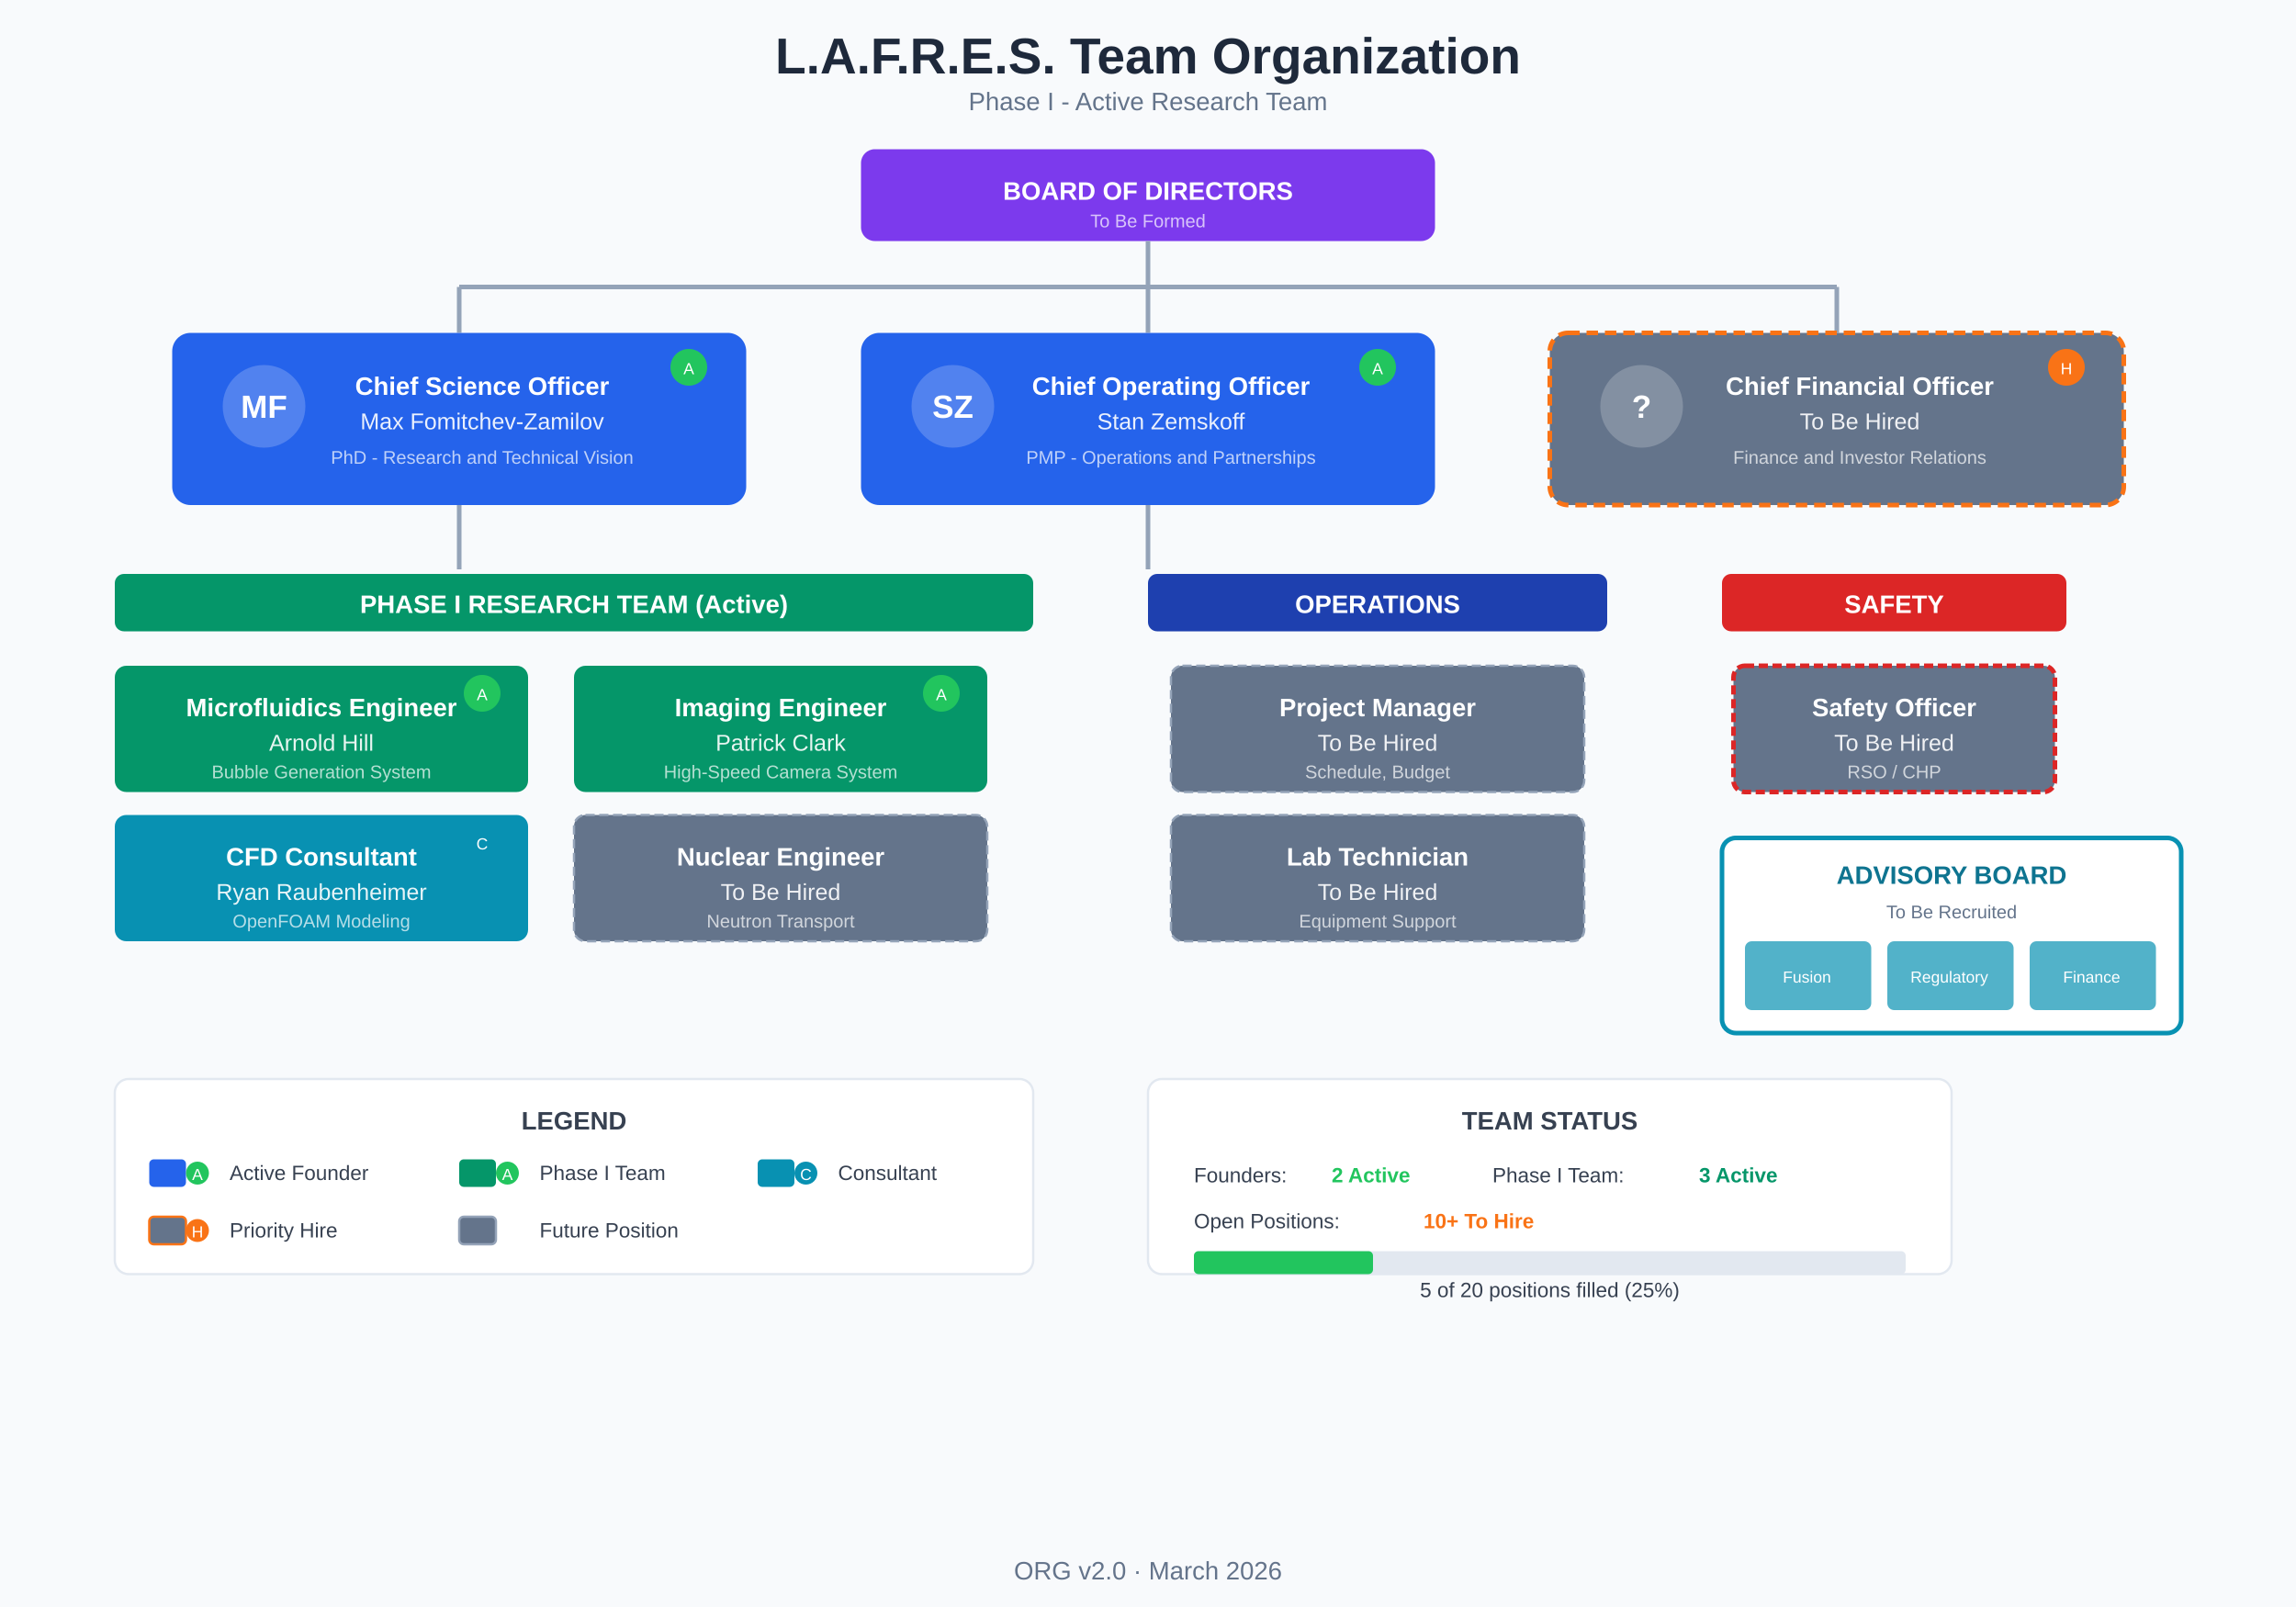
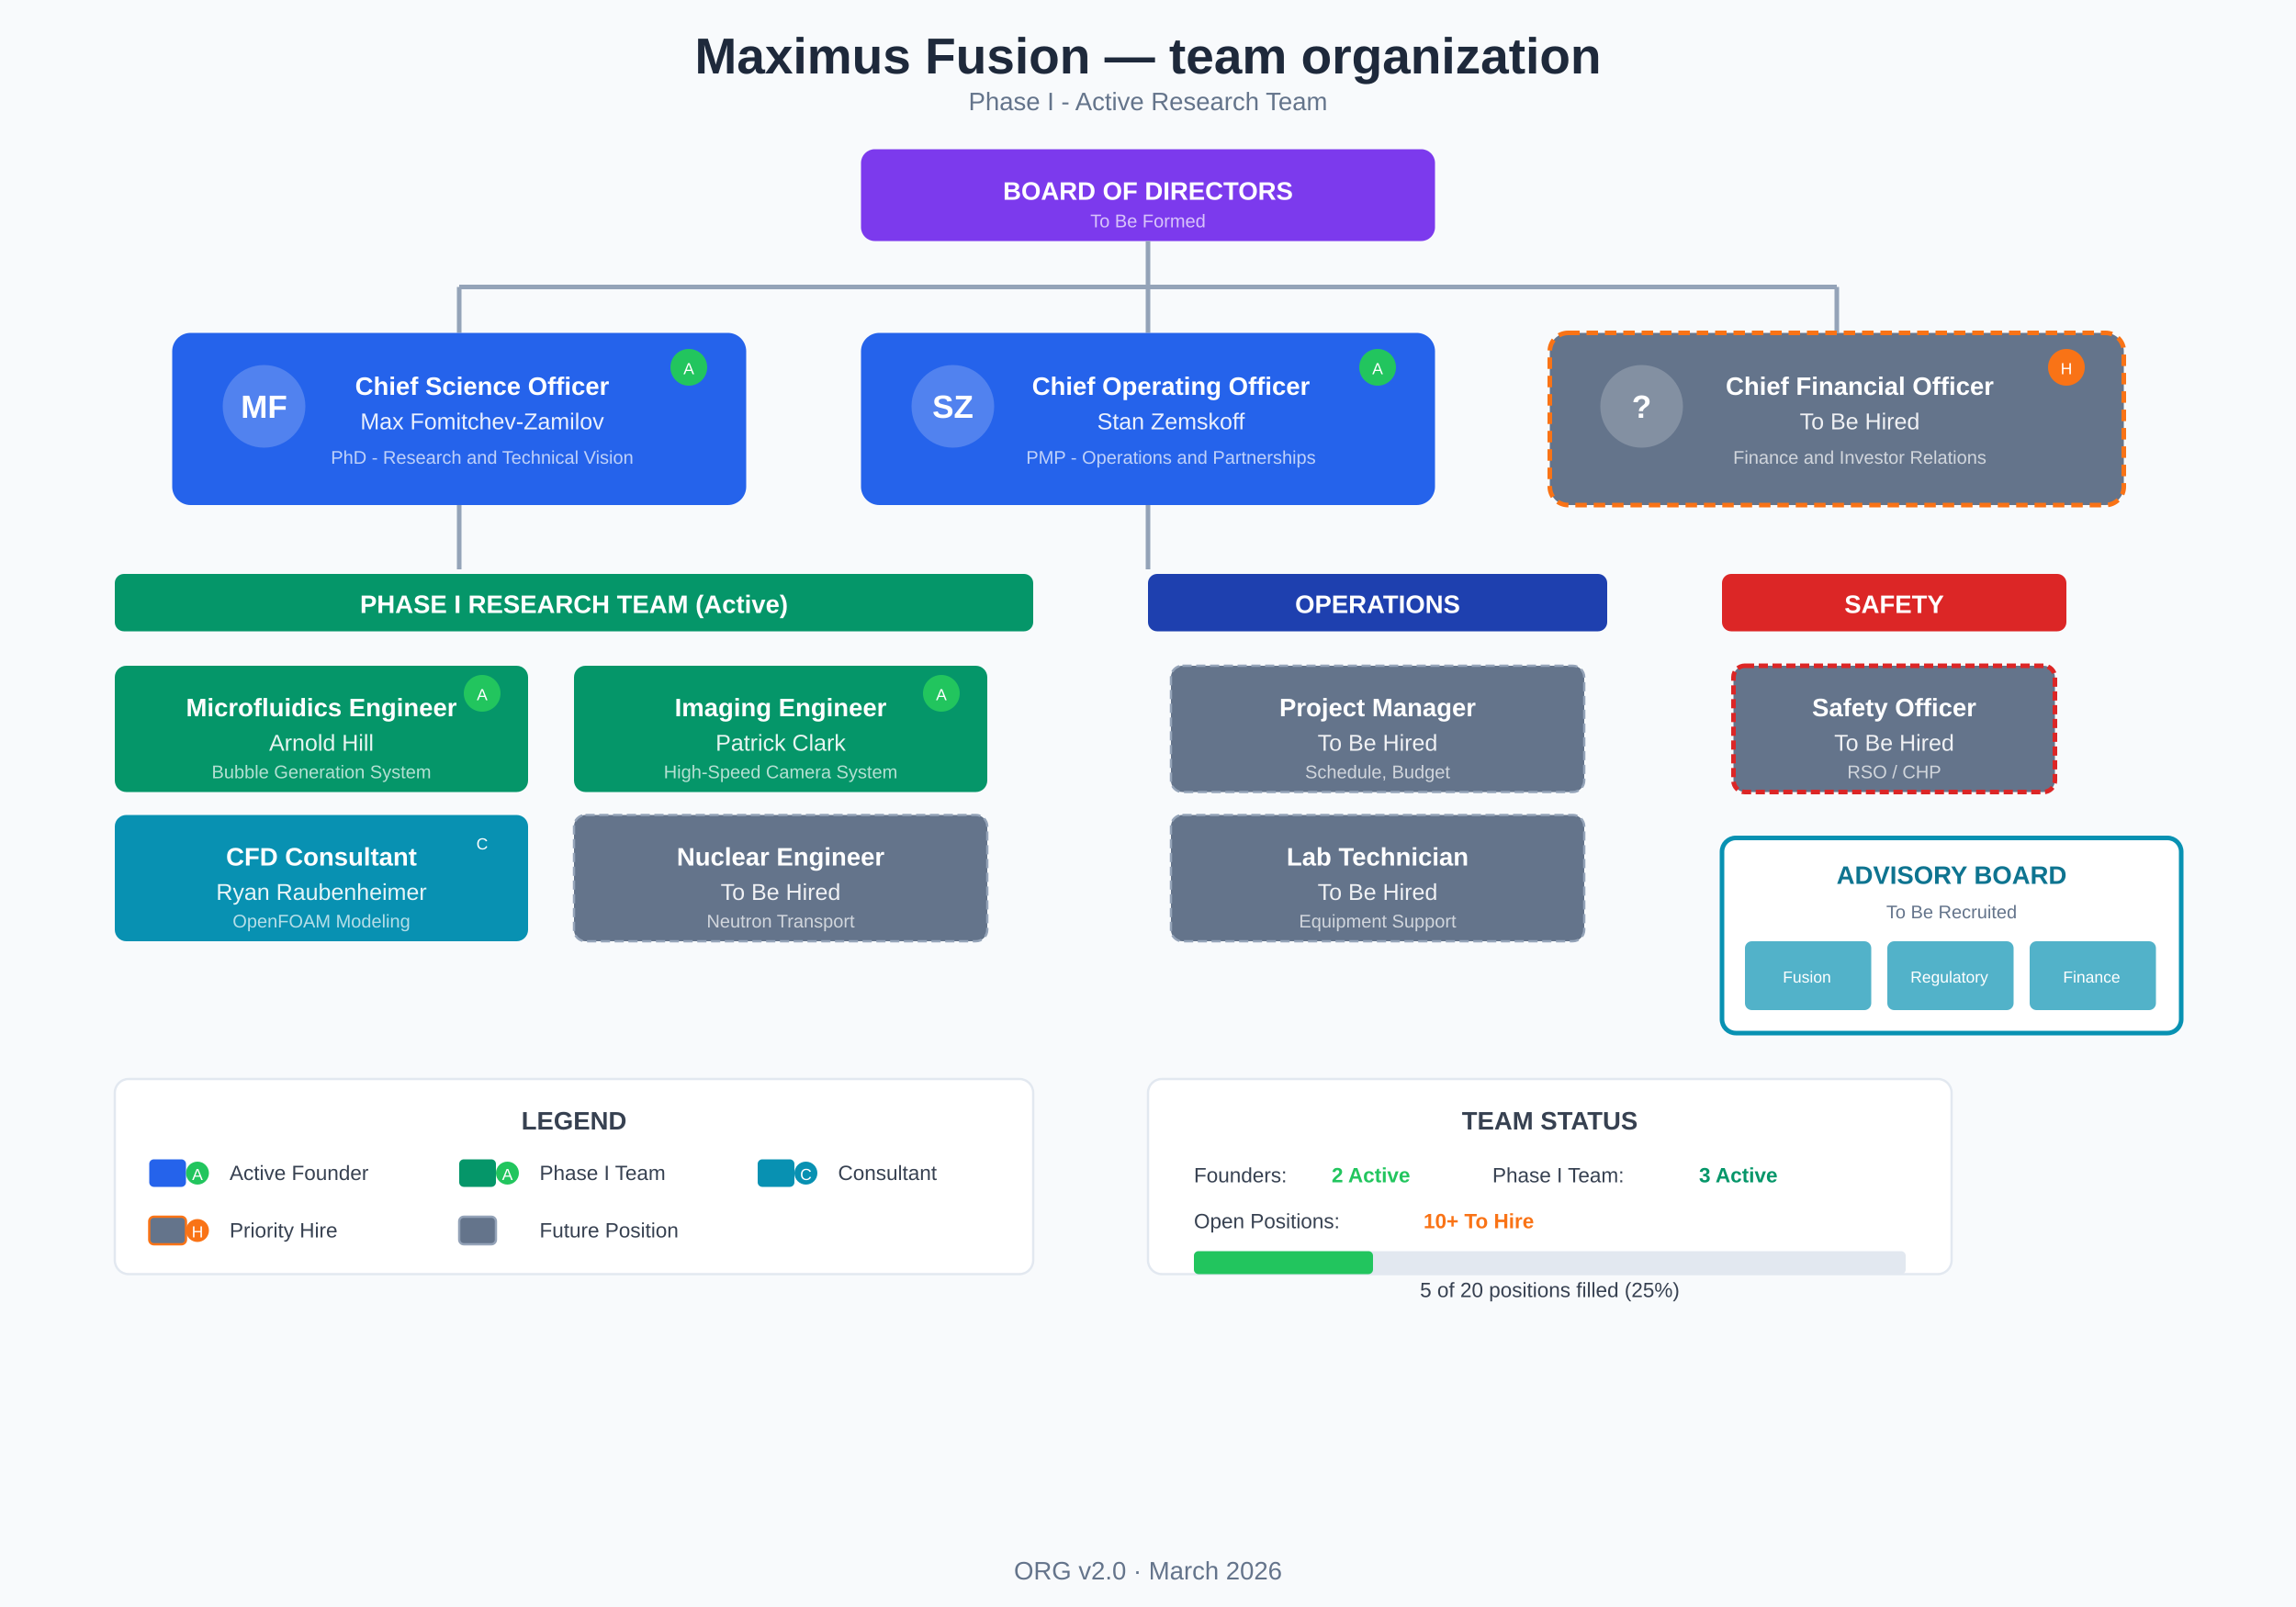
<svg xmlns="http://www.w3.org/2000/svg" width="1000" height="700" viewBox="0 0 1000 700">
  <style>
    .title { font: bold 22px Arial, sans-serif; fill: #1e293b; }
    .subtitle { font: 11px Arial, sans-serif; fill: #64748b; }
    .dept-label { font: bold 11px Arial, sans-serif; fill: white; }
    .box-title { font: bold 11px Arial, sans-serif; fill: white; }
    .box-name { font: 10px Arial, sans-serif; fill: rgba(255,255,255,0.9); }
    .box-detail { font: 8px Arial, sans-serif; fill: rgba(255,255,255,0.7); }
    .legend-text { font: 9px Arial, sans-serif; fill: #374151; }
    .initials { font: bold 14px Arial, sans-serif; fill: white; }
    .small-text { font: 7px Arial, sans-serif; fill: white; }
    .connector { stroke: #94a3b8; stroke-width: 2; fill: none; }
  </style>
  <rect width="1000" height="700" fill="#f8fafc" />
-   <text x="500" y="32" text-anchor="middle" class="title">L.A.F.R.E.S. Team Organization</text>
+   <text x="500" y="32" text-anchor="middle" class="title">Maximus Fusion — team organization</text>
  <text x="500" y="48" text-anchor="middle" class="subtitle">Phase I - Active Research Team</text>
  <rect x="375" y="65" width="250" height="40" rx="6" fill="#7c3aed" />
  <text x="500" y="87" text-anchor="middle" class="dept-label">BOARD OF DIRECTORS</text>
  <text x="500" y="99" text-anchor="middle" class="box-detail">To Be Formed</text>
  <path d="M500 105 L500 125 M200 125 L800 125" class="connector" />
  <path d="M200 125 L200 145" class="connector" />
  <path d="M500 125 L500 145" class="connector" />
  <path d="M800 125 L800 145" class="connector" />
  <rect x="75" y="145" width="250" height="75" rx="8" fill="#2563eb" />
  <circle cx="115" cy="177" r="18" fill="rgba(255,255,255,0.2)" />
  <text x="115" y="182" text-anchor="middle" class="initials">MF</text>
  <text x="210" y="172" text-anchor="middle" class="box-title">Chief Science Officer</text>
  <text x="210" y="187" text-anchor="middle" class="box-name">Max Fomitchev-Zamilov</text>
  <text x="210" y="202" text-anchor="middle" class="box-detail">PhD - Research and Technical Vision</text>
  <circle cx="300" cy="160" r="8" fill="#22c55e" />
  <text x="300" y="163" text-anchor="middle" class="small-text">A</text>
  <rect x="375" y="145" width="250" height="75" rx="8" fill="#2563eb" />
  <circle cx="415" cy="177" r="18" fill="rgba(255,255,255,0.2)" />
  <text x="415" y="182" text-anchor="middle" class="initials">SZ</text>
  <text x="510" y="172" text-anchor="middle" class="box-title">Chief Operating Officer</text>
  <text x="510" y="187" text-anchor="middle" class="box-name">Stan Zemskoff</text>
  <text x="510" y="202" text-anchor="middle" class="box-detail">PMP - Operations and Partnerships</text>
  <circle cx="600" cy="160" r="8" fill="#22c55e" />
  <text x="600" y="163" text-anchor="middle" class="small-text">A</text>
  <rect x="675" y="145" width="250" height="75" rx="8" fill="#64748b" stroke="#f97316" stroke-width="2" stroke-dasharray="5,3" />
  <circle cx="715" cy="177" r="18" fill="rgba(255,255,255,0.2)" />
  <text x="715" y="182" text-anchor="middle" class="initials">?</text>
  <text x="810" y="172" text-anchor="middle" class="box-title">Chief Financial Officer</text>
  <text x="810" y="187" text-anchor="middle" class="box-name">To Be Hired</text>
  <text x="810" y="202" text-anchor="middle" class="box-detail">Finance and Investor Relations</text>
  <circle cx="900" cy="160" r="8" fill="#f97316" />
  <text x="900" y="163" text-anchor="middle" class="small-text">H</text>
  <path d="M200 220 L200 248" class="connector" />
  <path d="M500 220 L500 248" class="connector" />
  <rect x="50" y="250" width="400" height="25" rx="4" fill="#059669" />
  <text x="250" y="267" text-anchor="middle" class="dept-label">PHASE I RESEARCH TEAM (Active)</text>
  <rect x="500" y="250" width="200" height="25" rx="4" fill="#1e40af" />
  <text x="600" y="267" text-anchor="middle" class="dept-label">OPERATIONS</text>
  <rect x="750" y="250" width="150" height="25" rx="4" fill="#dc2626" />
  <text x="825" y="267" text-anchor="middle" class="dept-label">SAFETY</text>
  <rect x="50" y="290" width="180" height="55" rx="5" fill="#059669" />
  <text x="140" y="312" text-anchor="middle" class="box-title">Microfluidics Engineer</text>
  <text x="140" y="327" text-anchor="middle" class="box-name">Arnold Hill</text>
  <text x="140" y="339" text-anchor="middle" class="box-detail">Bubble Generation System</text>
  <circle cx="210" cy="302" r="8" fill="#22c55e" />
  <text x="210" y="305" text-anchor="middle" class="small-text">A</text>
  <rect x="250" y="290" width="180" height="55" rx="5" fill="#059669" />
  <text x="340" y="312" text-anchor="middle" class="box-title">Imaging Engineer</text>
  <text x="340" y="327" text-anchor="middle" class="box-name">Patrick Clark</text>
  <text x="340" y="339" text-anchor="middle" class="box-detail">High-Speed Camera System</text>
  <circle cx="410" cy="302" r="8" fill="#22c55e" />
  <text x="410" y="305" text-anchor="middle" class="small-text">A</text>
  <rect x="50" y="355" width="180" height="55" rx="5" fill="#0891b2" />
  <text x="140" y="377" text-anchor="middle" class="box-title">CFD Consultant</text>
  <text x="140" y="392" text-anchor="middle" class="box-name">Ryan Raubenheimer</text>
  <text x="140" y="404" text-anchor="middle" class="box-detail">OpenFOAM Modeling</text>
  <circle cx="210" cy="367" r="8" fill="#0891b2" />
  <text x="210" y="370" text-anchor="middle" class="small-text">C</text>
  <rect x="250" y="355" width="180" height="55" rx="5" fill="#64748b" stroke="#94a3b8" stroke-width="1" stroke-dasharray="4,2" />
  <text x="340" y="377" text-anchor="middle" class="box-title">Nuclear Engineer</text>
  <text x="340" y="392" text-anchor="middle" class="box-name">To Be Hired</text>
  <text x="340" y="404" text-anchor="middle" class="box-detail">Neutron Transport</text>
  <rect x="510" y="290" width="180" height="55" rx="5" fill="#64748b" stroke="#94a3b8" stroke-width="1" stroke-dasharray="4,2" />
  <text x="600" y="312" text-anchor="middle" class="box-title">Project Manager</text>
  <text x="600" y="327" text-anchor="middle" class="box-name">To Be Hired</text>
  <text x="600" y="339" text-anchor="middle" class="box-detail">Schedule, Budget</text>
  <rect x="510" y="355" width="180" height="55" rx="5" fill="#64748b" stroke="#94a3b8" stroke-width="1" stroke-dasharray="4,2" />
  <text x="600" y="377" text-anchor="middle" class="box-title">Lab Technician</text>
  <text x="600" y="392" text-anchor="middle" class="box-name">To Be Hired</text>
  <text x="600" y="404" text-anchor="middle" class="box-detail">Equipment Support</text>
  <rect x="755" y="290" width="140" height="55" rx="5" fill="#64748b" stroke="#dc2626" stroke-width="2" stroke-dasharray="4,2" />
  <text x="825" y="312" text-anchor="middle" class="box-title">Safety Officer</text>
  <text x="825" y="327" text-anchor="middle" class="box-name">To Be Hired</text>
  <text x="825" y="339" text-anchor="middle" class="box-detail">RSO / CHP</text>
  <rect x="750" y="365" width="200" height="85" rx="6" fill="white" stroke="#0891b2" stroke-width="2" />
  <text x="850" y="385" text-anchor="middle" class="box-title" style="fill:#0e7490">ADVISORY BOARD</text>
  <text x="850" y="400" text-anchor="middle" class="box-detail" style="fill:#64748b">To Be Recruited</text>
  <rect x="760" y="410" width="55" height="30" rx="3" fill="#0891b2" opacity="0.7" />
  <text x="787" y="428" text-anchor="middle" class="small-text">Fusion</text>
  <rect x="822" y="410" width="55" height="30" rx="3" fill="#0891b2" opacity="0.7" />
  <text x="849" y="428" text-anchor="middle" class="small-text">Regulatory</text>
  <rect x="884" y="410" width="55" height="30" rx="3" fill="#0891b2" opacity="0.7" />
  <text x="911" y="428" text-anchor="middle" class="small-text">Finance</text>
  <rect x="50" y="470" width="400" height="85" rx="6" fill="white" stroke="#e2e8f0" stroke-width="1" />
  <text x="250" y="492" text-anchor="middle" class="box-title" style="fill:#374151">LEGEND</text>
  <rect x="65" y="505" width="16" height="12" rx="2" fill="#2563eb" />
  <circle cx="86" cy="511" r="5" fill="#22c55e" />
  <text x="86" y="514" text-anchor="middle" class="small-text">A</text>
  <text x="100" y="514" class="legend-text">Active Founder</text>
  <rect x="200" y="505" width="16" height="12" rx="2" fill="#059669" />
  <circle cx="221" cy="511" r="5" fill="#22c55e" />
  <text x="221" y="514" text-anchor="middle" class="small-text">A</text>
  <text x="235" y="514" class="legend-text">Phase I Team</text>
  <rect x="330" y="505" width="16" height="12" rx="2" fill="#0891b2" />
  <circle cx="351" cy="511" r="5" fill="#0891b2" />
  <text x="351" y="514" text-anchor="middle" class="small-text">C</text>
  <text x="365" y="514" class="legend-text">Consultant</text>
  <rect x="65" y="530" width="16" height="12" rx="2" fill="#64748b" stroke="#f97316" stroke-width="1" />
  <circle cx="86" cy="536" r="5" fill="#f97316" />
  <text x="86" y="539" text-anchor="middle" class="small-text">H</text>
  <text x="100" y="539" class="legend-text">Priority Hire</text>
  <rect x="200" y="530" width="16" height="12" rx="2" fill="#64748b" stroke="#94a3b8" stroke-width="1" />
  <text x="235" y="539" class="legend-text">Future Position</text>
  <rect x="500" y="470" width="350" height="85" rx="6" fill="white" stroke="#e2e8f0" stroke-width="1" />
  <text x="675" y="492" text-anchor="middle" class="box-title" style="fill:#374151">TEAM STATUS</text>
  <text x="520" y="515" class="legend-text">Founders:</text>
  <text x="580" y="515" class="legend-text" style="fill:#22c55e; font-weight:bold">2 Active</text>
  <text x="650" y="515" class="legend-text">Phase I Team:</text>
  <text x="740" y="515" class="legend-text" style="fill:#059669; font-weight:bold">3 Active</text>
  <text x="520" y="535" class="legend-text">Open Positions:</text>
  <text x="620" y="535" class="legend-text" style="fill:#f97316; font-weight:bold">10+ To Hire</text>
  <rect x="520" y="545" width="310" height="10" rx="2" fill="#e2e8f0" />
  <rect x="520" y="545" width="78" height="10" rx="2" fill="#22c55e" />
  <text x="675" y="565" text-anchor="middle" class="legend-text">5 of 20 positions filled (25%)</text>
  <text x="500" y="688" text-anchor="middle" class="subtitle">ORG v2.0 · March 2026</text>
</svg>
